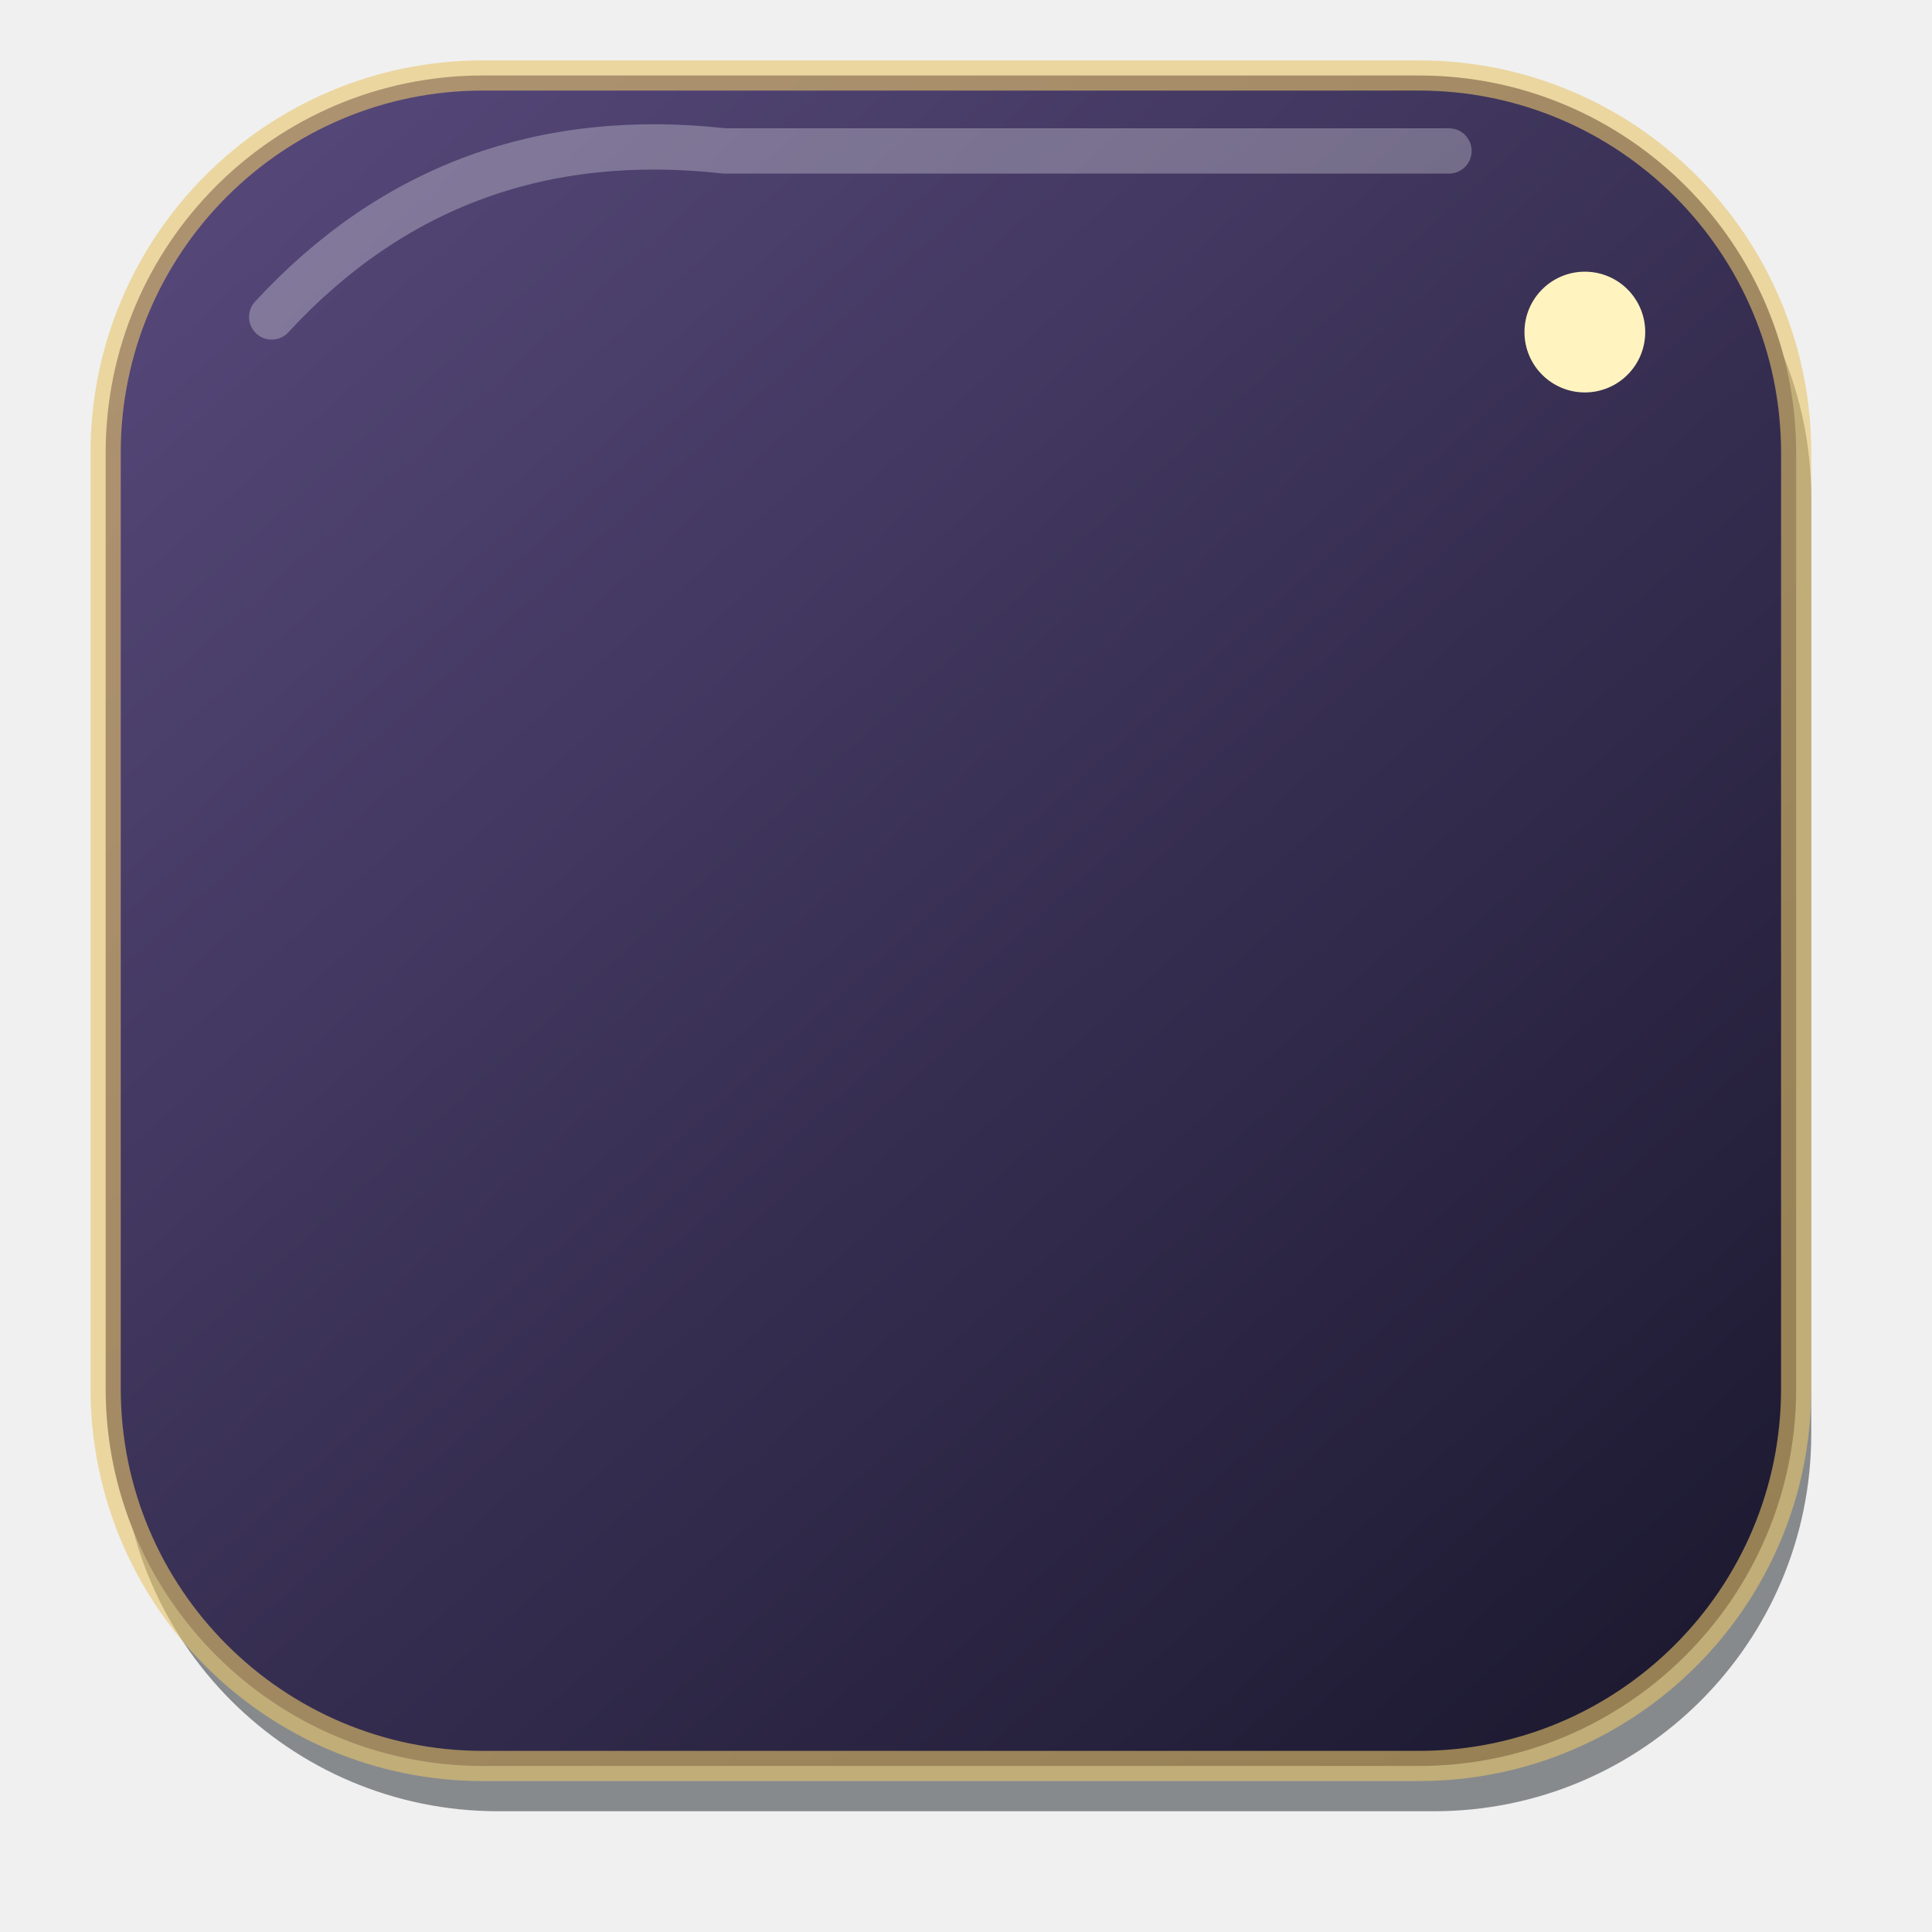
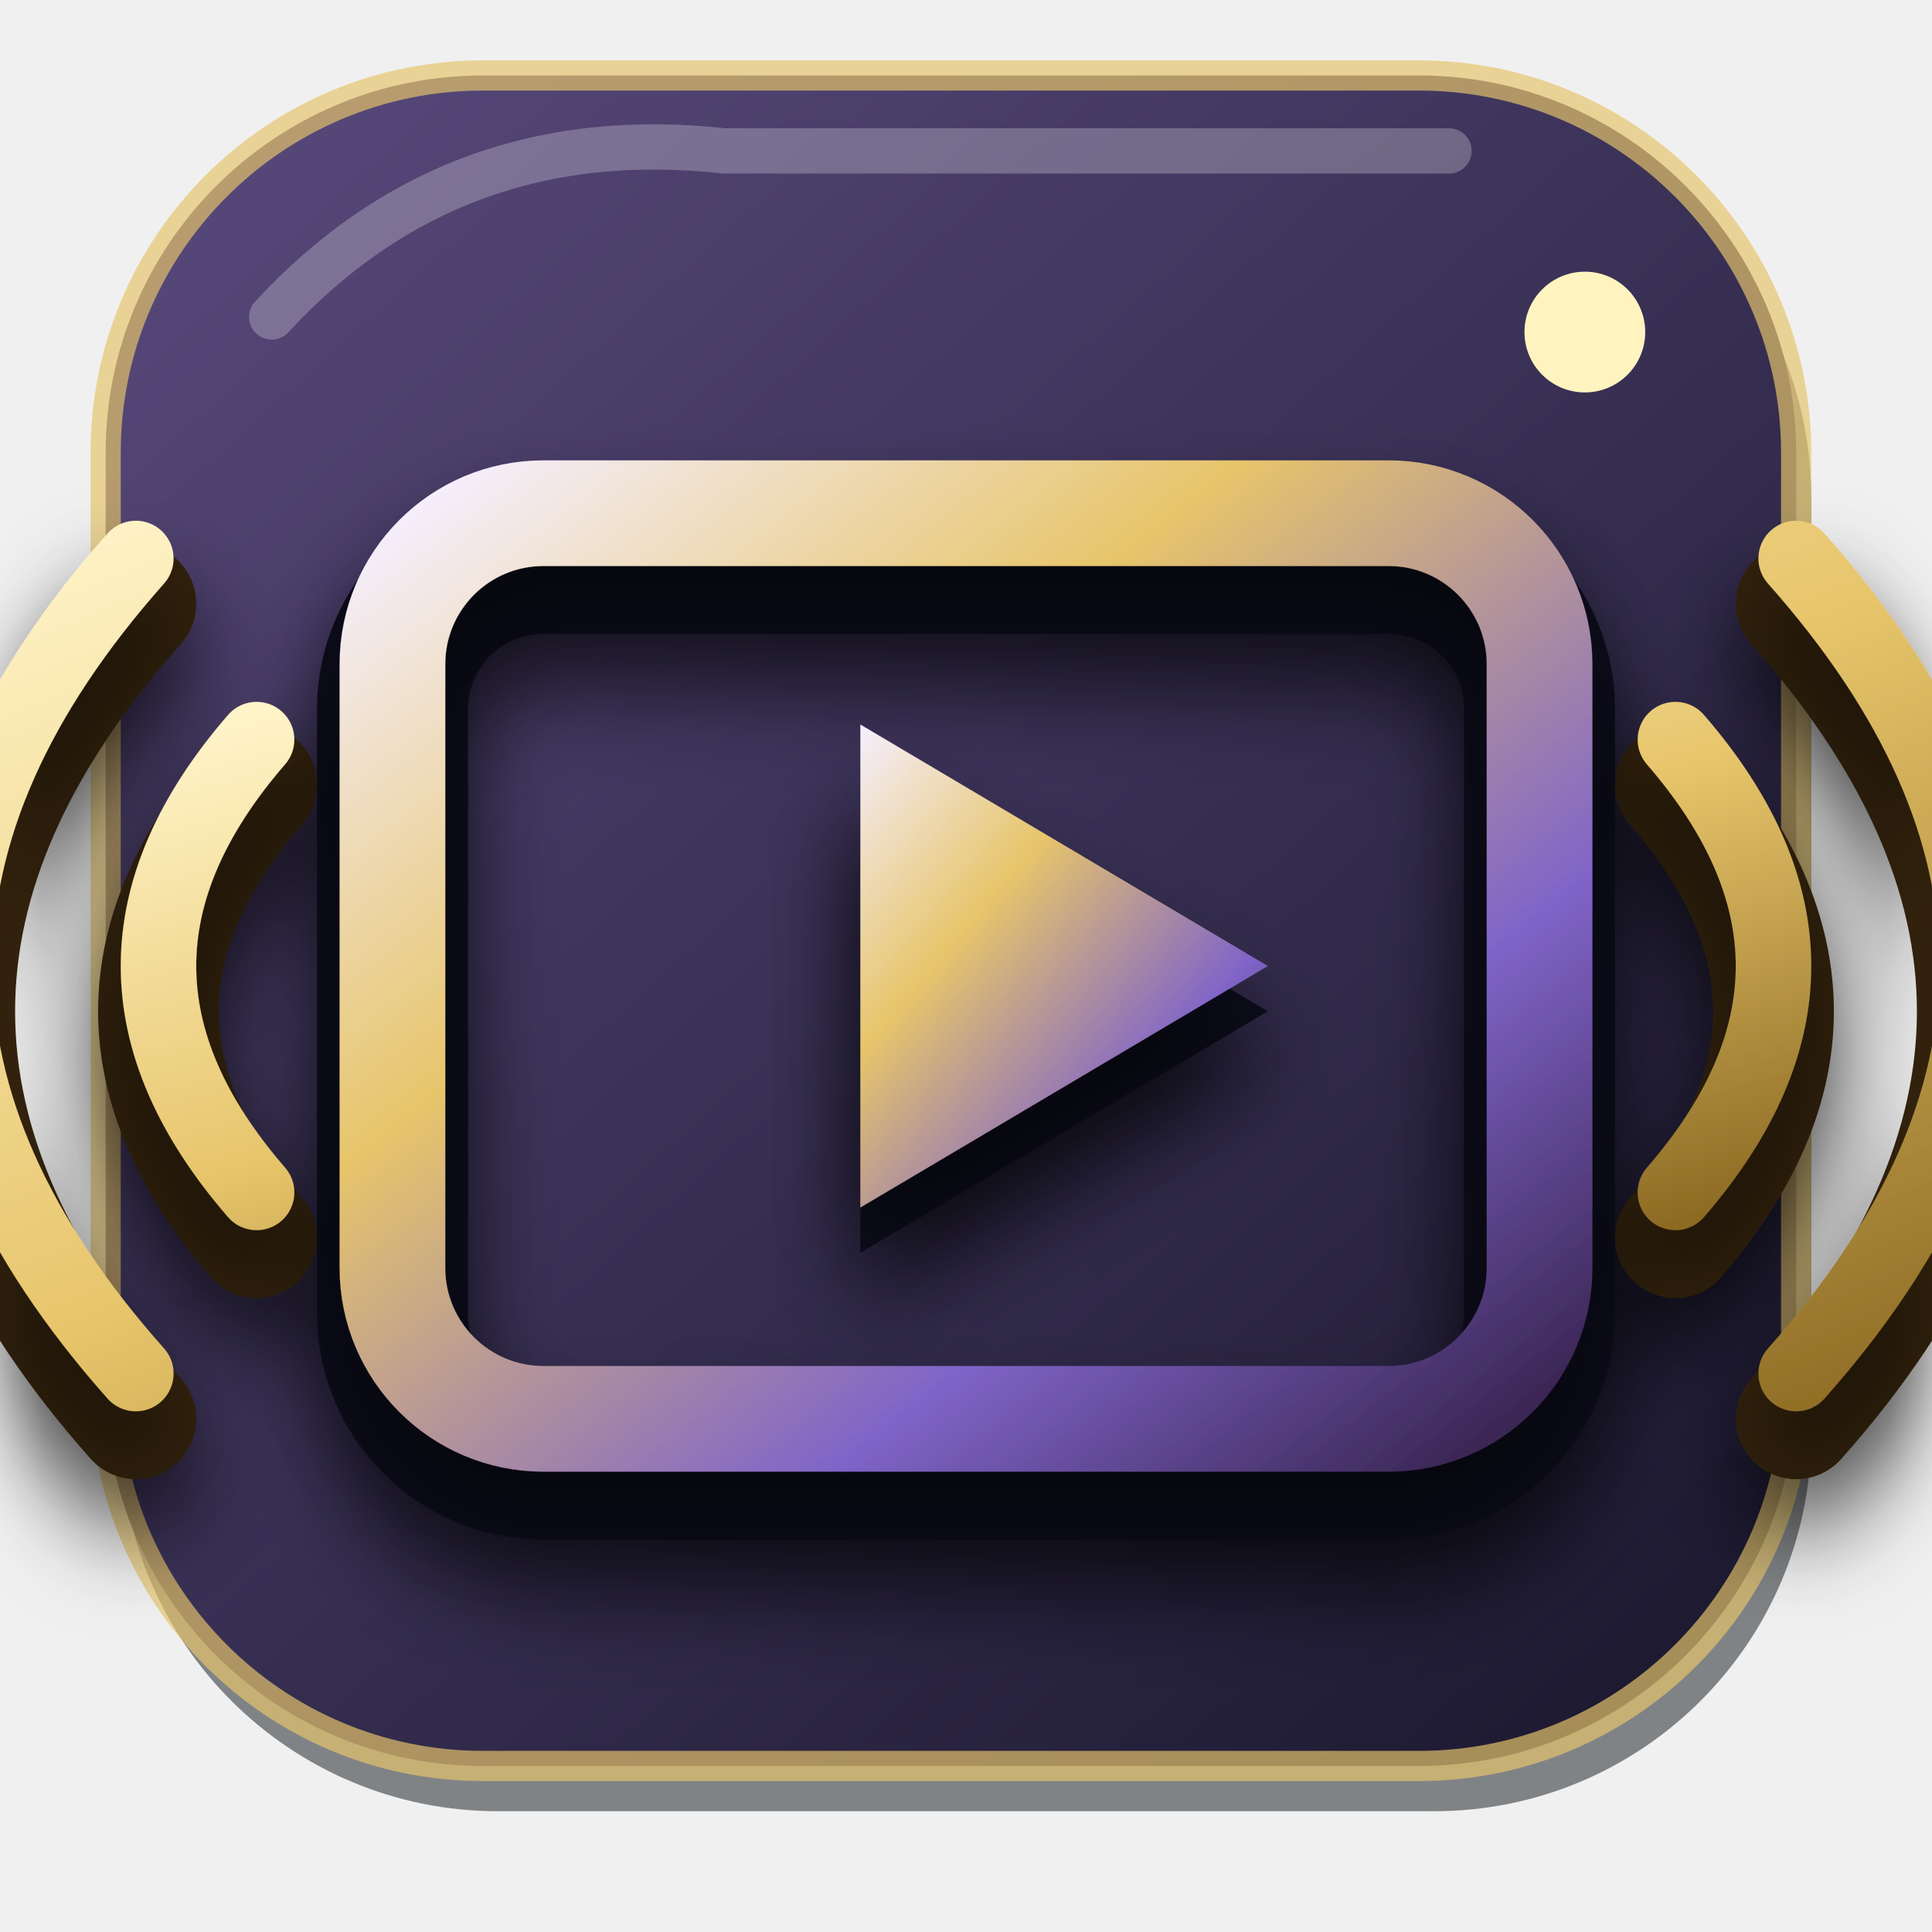
- <svg xmlns="http://www.w3.org/2000/svg" width="128" height="128" viewBox="0 0 128 128" role="img" aria-label="بث الفيديو 3D">
+ <svg xmlns="http://www.w3.org/2000/svg" width="128" height="128" viewBox="0 0 128 128" role="img" aria-label="stream 3D">
  <defs>
    <linearGradient id="metal" x1="0" y1="0" x2="1" y2="1">
-       <stop offset="0" stop-color="#f9f2ff" />
+       <stop offset="0" stop-color="#F5EFFF" />
      <stop offset=".34" stop-color="#E7C56B" />
      <stop offset=".72" stop-color="#8064C8" />
-       <stop offset="1" stop-color="#372653" />
+       <stop offset="1" stop-color="#382450" />
+     </linearGradient>
+     <linearGradient id="gold" x1="0" y1="0" x2="1" y2="1">
+       <stop offset="0" stop-color="#FFF4C9" />
+       <stop offset=".5" stop-color="#E7C56B" />
+       <stop offset="1" stop-color="#8D6B24" />
    </linearGradient>
    <linearGradient id="tile" x1="0" y1="0" x2=".9" y2="1">
-       <stop offset="0" stop-color="#594a7d" />
-       <stop offset="1" stop-color="#1c1930" />
+       <stop offset="0" stop-color="#594A7D" />
+       <stop offset="1" stop-color="#1C1930" />
    </linearGradient>
    <filter id="shadow" x="-30%" y="-30%" width="160%" height="170%">
      <feGaussianBlur in="SourceAlpha" stdDeviation="3" />
      <feOffset dy="4" />
      <feComponentTransfer>
        <feFuncA type="linear" slope=".55" />
      </feComponentTransfer>
      <feMerge>
        <feMergeNode />
        <feMergeNode in="SourceGraphic" />
      </feMerge>
    </filter>
  </defs>
-   <rect x="8" y="8" width="112" height="112" rx="25" fill="#070d13" opacity=".45" />
-   <rect x="7" y="5" width="112" height="112" rx="25" fill="url(#tile)" stroke="#E7C56B" stroke-opacity=".6" stroke-width="2" />
-   <path d="M18 21Q30 8 48 10h48" fill="none" stroke="#fff" stroke-opacity=".28" stroke-width="3" stroke-linecap="round" />
-   <g transform="translate(0 5)" fill="none" stroke="#0d0a19" stroke-width="10" stroke-linecap="round" stroke-linejoin="round" opacity=".75">Video stream</g>
-   <g fill="none" stroke="url(#metal)" stroke-width="7" stroke-linecap="round" stroke-linejoin="round" filter="url(#shadow)">Video stream</g>
-   <g fill="none" stroke="#fff" stroke-opacity=".56" stroke-width="1.8" stroke-linecap="round">Video stream</g>
-   <circle cx="105" cy="22" r="4" fill="#fff4bf" />
+   <rect x="8" y="8" width="112" height="112" rx="25" fill="#070D13" opacity=".48" />
+   <rect x="7" y="5" width="112" height="112" rx="25" fill="url(#tile)" stroke="#E7C56B" stroke-opacity=".68" stroke-width="2" />
+   <path d="M18 21Q30 8 48 10h48" fill="none" stroke="#FFF" stroke-opacity=".25" stroke-width="3" stroke-linecap="round" />
+   <g transform="translate(0 3)" filter="url(#shadow)">
+     <rect x="26" y="34" width="76" height="60" rx="10" fill="none" stroke="#100D1B" stroke-width="10" />
+     <path d="M57 48v32l27-16z" fill="#100D1B" />
+     <g fill="none" stroke="#30230B" stroke-width="8" stroke-linecap="round">
+       <path d="M17 49q-13 15 0 30M111 49q13 15 0 30" />
+       <path d="M9 37q-24 27 0 54M119 37q24 27 0 54" />
+     </g>
+   </g>
+   <g filter="url(#shadow)">
+     <rect x="26" y="34" width="76" height="60" rx="10" fill="none" stroke="url(#metal)" stroke-width="7" />
+     <path d="M57 48v32l27-16z" fill="url(#metal)" />
+     <g fill="none" stroke="url(#gold)" stroke-width="5" stroke-linecap="round">
+       <path d="M17 49q-13 15 0 30M111 49q13 15 0 30" />
+       <path d="M9 37q-24 27 0 54M119 37q24 27 0 54" />
+     </g>
+   </g>
+   <circle cx="105" cy="22" r="4" fill="#FFF4BF" />
</svg>
